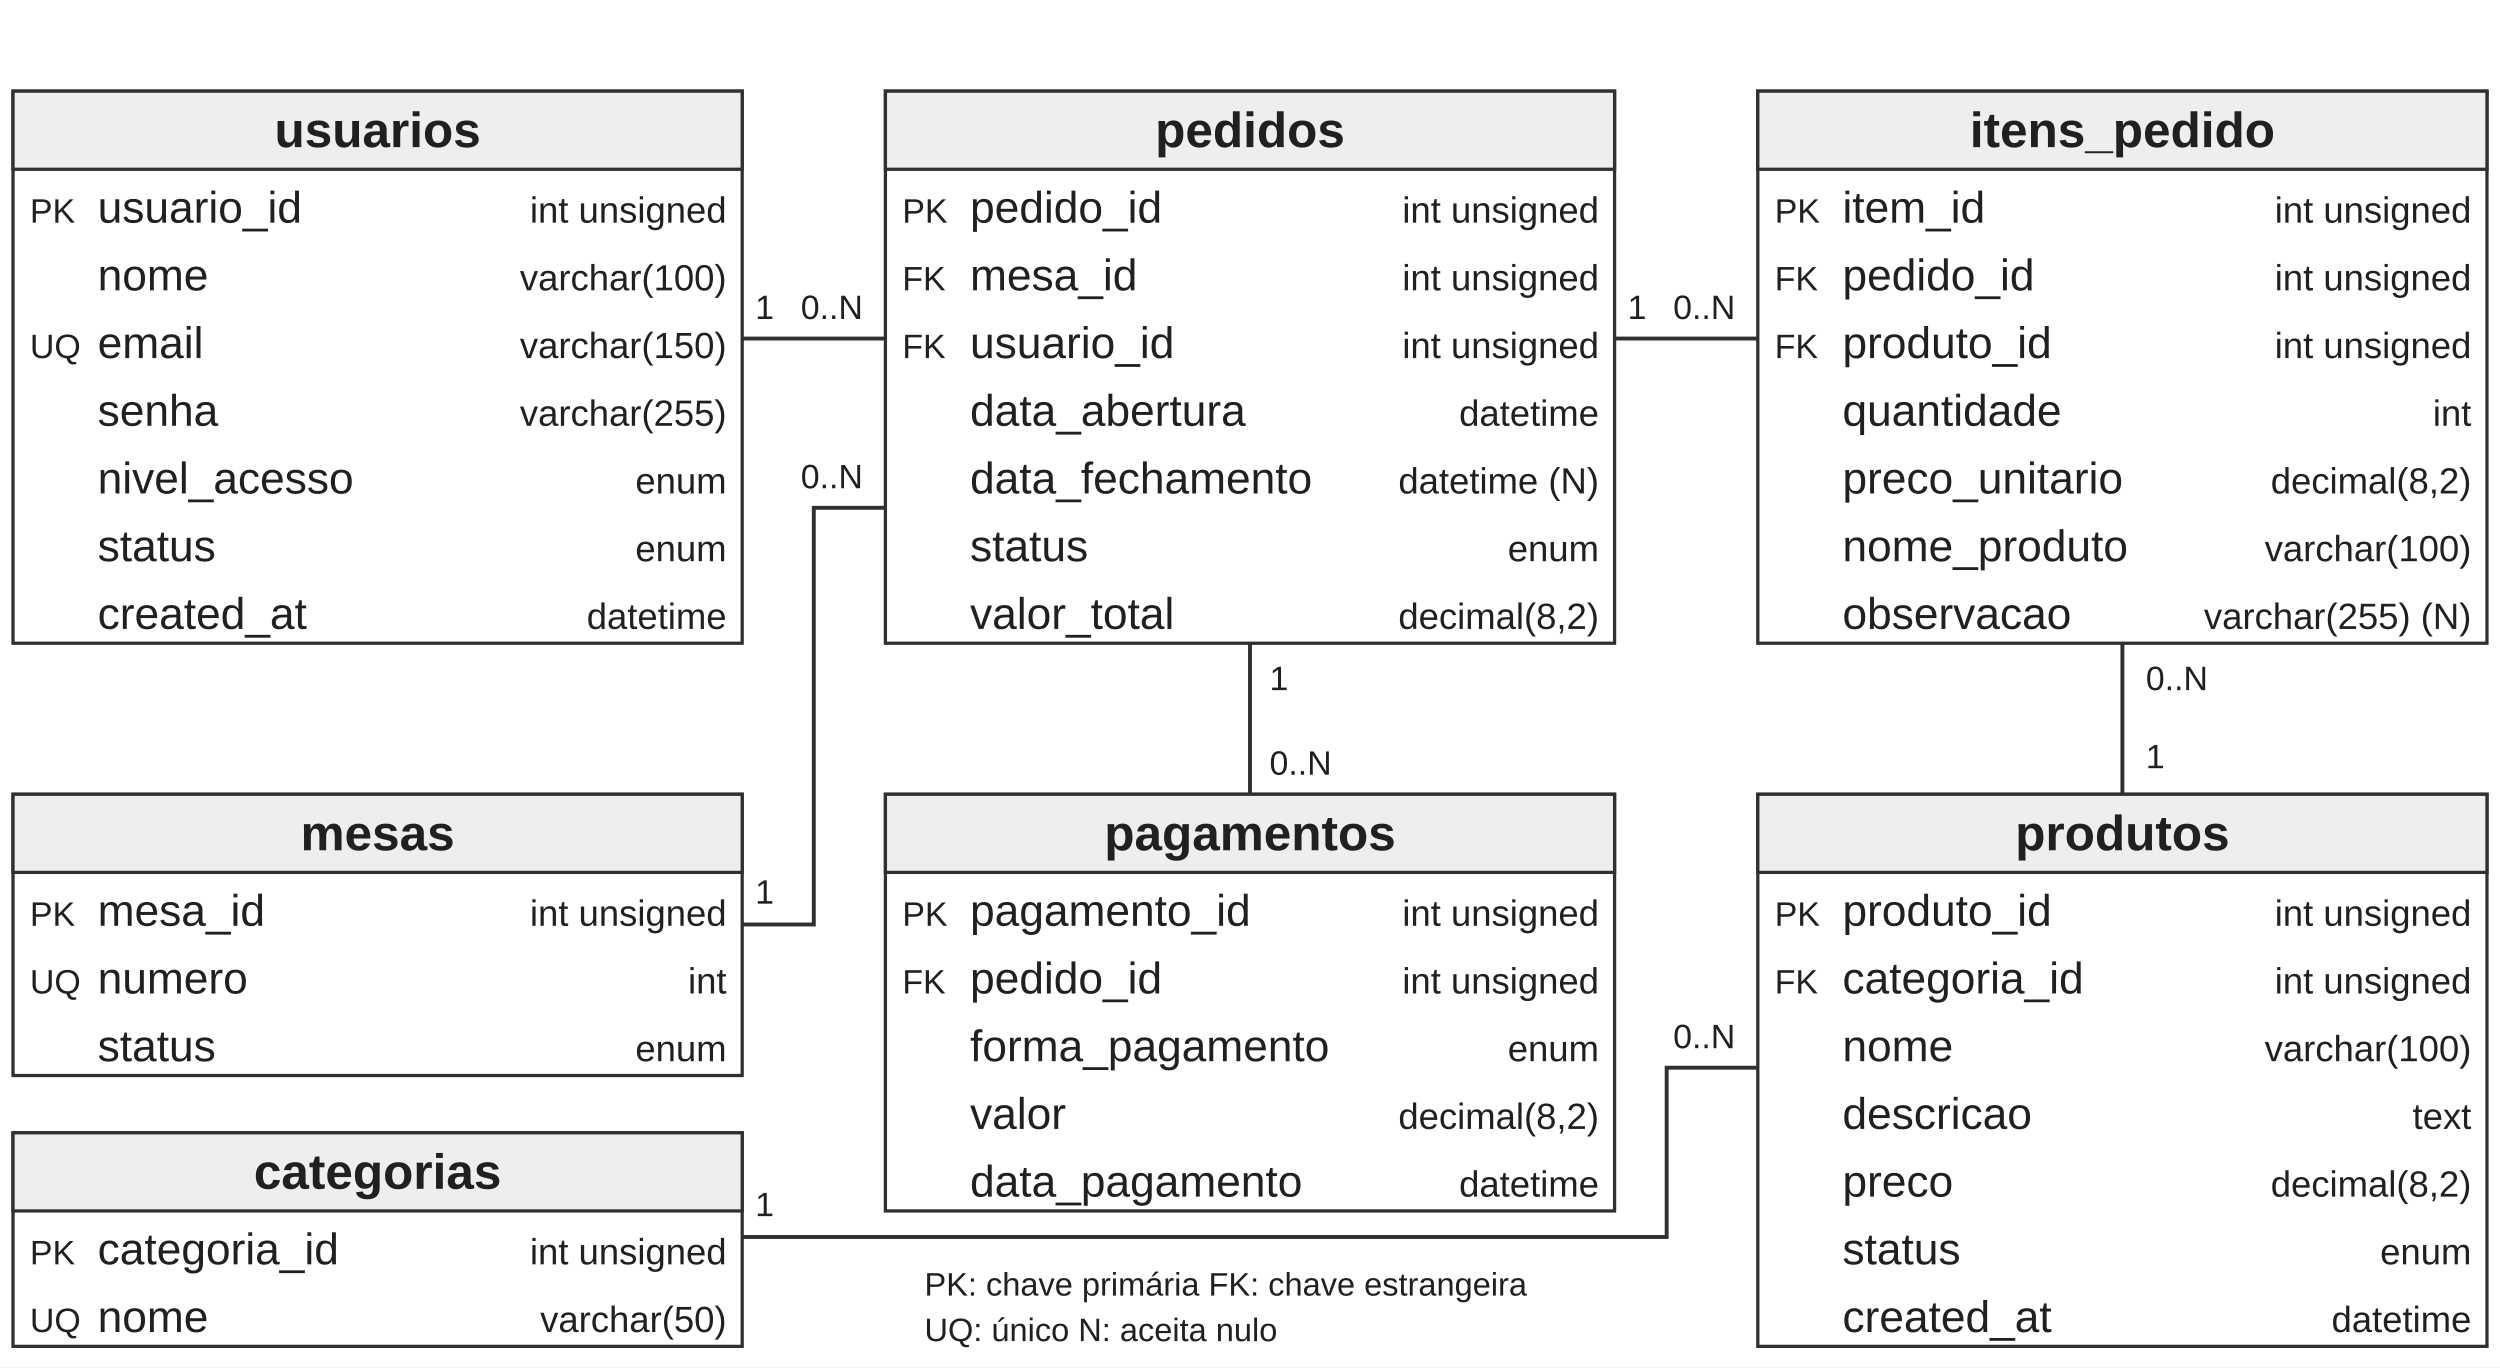
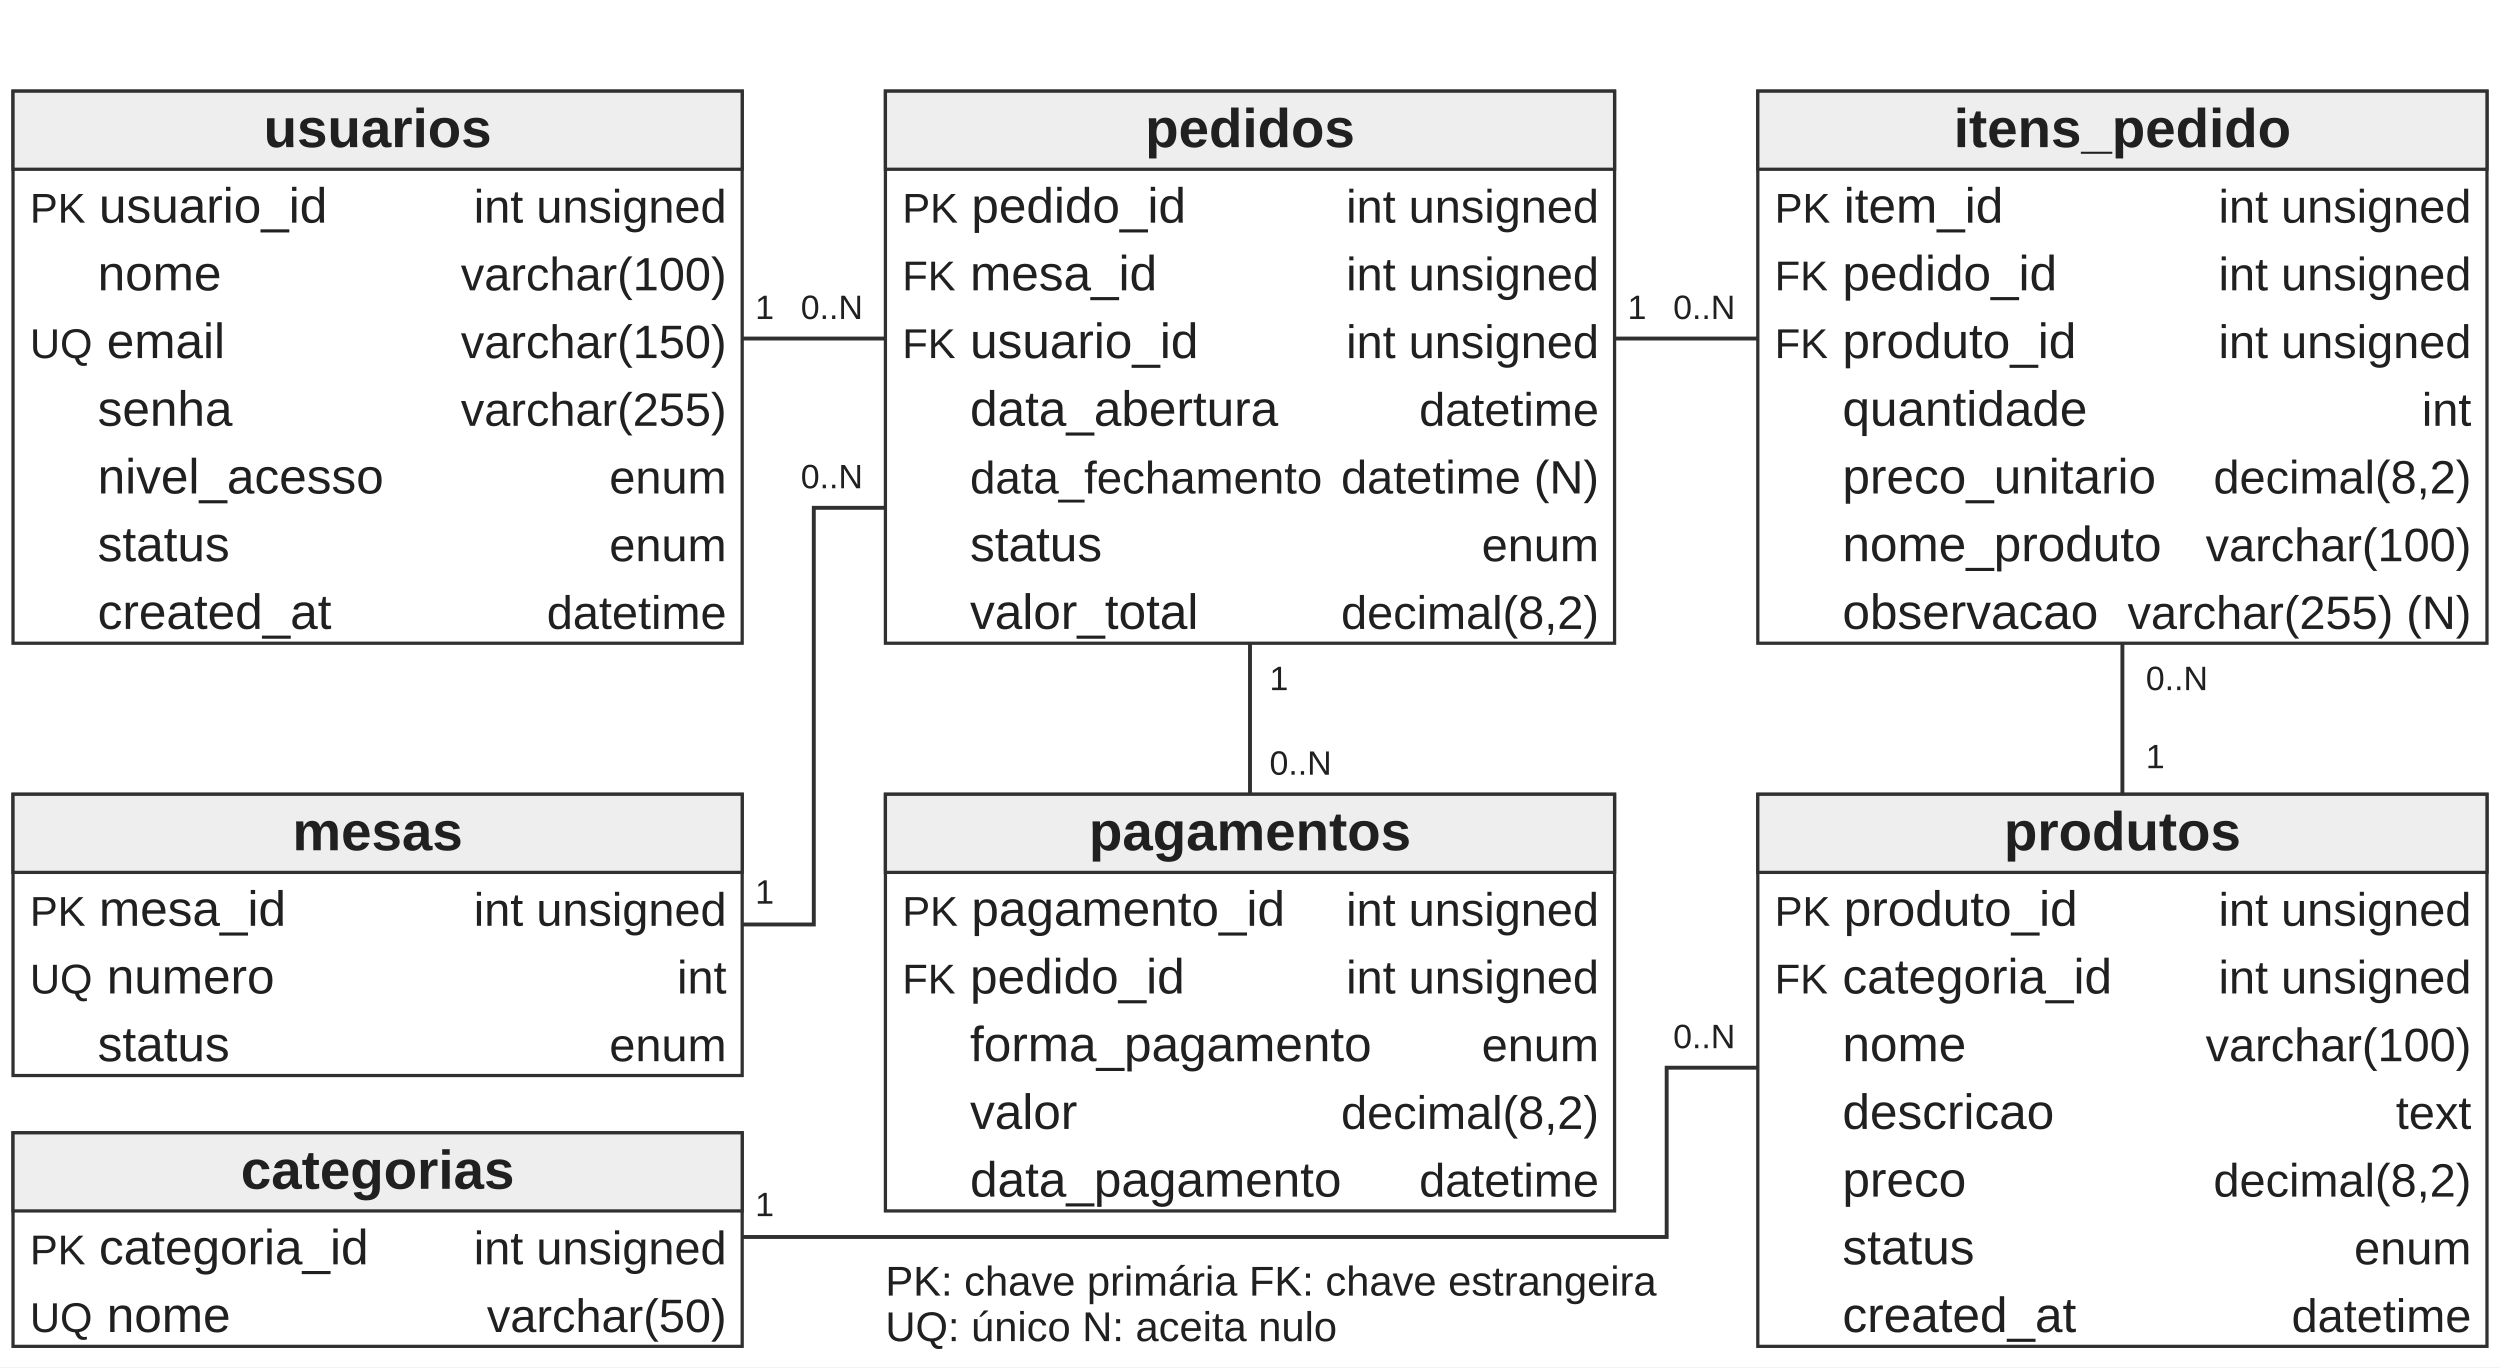
<svg xmlns="http://www.w3.org/2000/svg" width="1920" height="1050" viewBox="0 0 1920 1050">
  <rect width="100%" height="100%" fill="white" />
  <rect x="10" y="70" width="560" height="424" rx="0" fill="white" stroke="#303030" stroke-width="2.5" />
  <rect x="10" y="70" width="560" height="60" rx="0" fill="#eeeeee" stroke="#303030" stroke-width="2.5" />
-   <text x="290.0" y="113" font-family="Arial, sans-serif" font-size="38" text-anchor="middle" font-weight="bold" fill="#202020">usuarios</text>
-   <text x="23" y="171" font-family="Arial, sans-serif" font-size="26" text-anchor="start" font-weight="normal" fill="#202020">PK</text>
-   <text x="75" y="171" font-family="Arial, sans-serif" font-size="34" text-anchor="start" font-weight="normal" fill="#202020">usuario_id</text>
-   <text x="558" y="171" font-family="Arial, sans-serif" font-size="28" text-anchor="end" font-weight="normal" fill="#202020">int unsigned</text>
+   <text x="290.0" y="113" font-family="Arial, sans-serif" font-size="42" text-anchor="middle" font-weight="bold" fill="#202020">usuarios</text>
+   <text x="23" y="171" font-family="Arial, sans-serif" font-size="32" text-anchor="start" font-weight="normal" fill="#202020">PK</text>
+   <text x="76" y="171" font-family="Arial, sans-serif" font-size="38" text-anchor="start" font-weight="normal" fill="#202020">usuario_id</text>
+   <text x="558" y="171" font-family="Arial, sans-serif" font-size="36" text-anchor="end" font-weight="normal" fill="#202020">int unsigned</text>
  <text x="23" y="223" font-family="Arial, sans-serif" font-size="26" text-anchor="start" font-weight="normal" fill="#202020" />
-   <text x="75" y="223" font-family="Arial, sans-serif" font-size="34" text-anchor="start" font-weight="normal" fill="#202020">nome</text>
-   <text x="558" y="223" font-family="Arial, sans-serif" font-size="28" text-anchor="end" font-weight="normal" fill="#202020">varchar(100)</text>
-   <text x="23" y="275" font-family="Arial, sans-serif" font-size="26" text-anchor="start" font-weight="normal" fill="#202020">UQ</text>
-   <text x="75" y="275" font-family="Arial, sans-serif" font-size="34" text-anchor="start" font-weight="normal" fill="#202020">email</text>
-   <text x="558" y="275" font-family="Arial, sans-serif" font-size="28" text-anchor="end" font-weight="normal" fill="#202020">varchar(150)</text>
+   <text x="75" y="223" font-family="Arial, sans-serif" font-size="38" text-anchor="start" font-weight="normal" fill="#202020">nome</text>
+   <text x="558" y="223" font-family="Arial, sans-serif" font-size="36" text-anchor="end" font-weight="normal" fill="#202020">varchar(100)</text>
+   <text x="23" y="275" font-family="Arial, sans-serif" font-size="32" text-anchor="start" font-weight="normal" fill="#202020">UQ</text>
+   <text x="82" y="275" font-family="Arial, sans-serif" font-size="38" text-anchor="start" font-weight="normal" fill="#202020">email</text>
+   <text x="558" y="275" font-family="Arial, sans-serif" font-size="36" text-anchor="end" font-weight="normal" fill="#202020">varchar(150)</text>
  <text x="23" y="327" font-family="Arial, sans-serif" font-size="26" text-anchor="start" font-weight="normal" fill="#202020" />
-   <text x="75" y="327" font-family="Arial, sans-serif" font-size="34" text-anchor="start" font-weight="normal" fill="#202020">senha</text>
-   <text x="558" y="327" font-family="Arial, sans-serif" font-size="28" text-anchor="end" font-weight="normal" fill="#202020">varchar(255)</text>
+   <text x="75" y="327" font-family="Arial, sans-serif" font-size="38" text-anchor="start" font-weight="normal" fill="#202020">senha</text>
+   <text x="558" y="327" font-family="Arial, sans-serif" font-size="36" text-anchor="end" font-weight="normal" fill="#202020">varchar(255)</text>
  <text x="23" y="379" font-family="Arial, sans-serif" font-size="26" text-anchor="start" font-weight="normal" fill="#202020" />
-   <text x="75" y="379" font-family="Arial, sans-serif" font-size="34" text-anchor="start" font-weight="normal" fill="#202020">nivel_acesso</text>
-   <text x="558" y="379" font-family="Arial, sans-serif" font-size="28" text-anchor="end" font-weight="normal" fill="#202020">enum</text>
+   <text x="75" y="379" font-family="Arial, sans-serif" font-size="38" text-anchor="start" font-weight="normal" fill="#202020">nivel_acesso</text>
+   <text x="558" y="379" font-family="Arial, sans-serif" font-size="36" text-anchor="end" font-weight="normal" fill="#202020">enum</text>
  <text x="23" y="431" font-family="Arial, sans-serif" font-size="26" text-anchor="start" font-weight="normal" fill="#202020" />
-   <text x="75" y="431" font-family="Arial, sans-serif" font-size="34" text-anchor="start" font-weight="normal" fill="#202020">status</text>
-   <text x="558" y="431" font-family="Arial, sans-serif" font-size="28" text-anchor="end" font-weight="normal" fill="#202020">enum</text>
+   <text x="75" y="431" font-family="Arial, sans-serif" font-size="38" text-anchor="start" font-weight="normal" fill="#202020">status</text>
+   <text x="558" y="431" font-family="Arial, sans-serif" font-size="36" text-anchor="end" font-weight="normal" fill="#202020">enum</text>
  <text x="23" y="483" font-family="Arial, sans-serif" font-size="26" text-anchor="start" font-weight="normal" fill="#202020" />
-   <text x="75" y="483" font-family="Arial, sans-serif" font-size="34" text-anchor="start" font-weight="normal" fill="#202020">created_at</text>
-   <text x="558" y="483" font-family="Arial, sans-serif" font-size="28" text-anchor="end" font-weight="normal" fill="#202020">datetime</text>
+   <text x="75" y="483" font-family="Arial, sans-serif" font-size="38" text-anchor="start" font-weight="normal" fill="#202020">created_at</text>
+   <text x="558" y="483" font-family="Arial, sans-serif" font-size="36" text-anchor="end" font-weight="normal" fill="#202020">datetime</text>
  <rect x="680" y="70" width="560" height="424" rx="0" fill="white" stroke="#303030" stroke-width="2.5" />
  <rect x="680" y="70" width="560" height="60" rx="0" fill="#eeeeee" stroke="#303030" stroke-width="2.5" />
-   <text x="960.0" y="113" font-family="Arial, sans-serif" font-size="38" text-anchor="middle" font-weight="bold" fill="#202020">pedidos</text>
-   <text x="693" y="171" font-family="Arial, sans-serif" font-size="26" text-anchor="start" font-weight="normal" fill="#202020">PK</text>
-   <text x="745" y="171" font-family="Arial, sans-serif" font-size="34" text-anchor="start" font-weight="normal" fill="#202020">pedido_id</text>
-   <text x="1228" y="171" font-family="Arial, sans-serif" font-size="28" text-anchor="end" font-weight="normal" fill="#202020">int unsigned</text>
-   <text x="693" y="223" font-family="Arial, sans-serif" font-size="26" text-anchor="start" font-weight="normal" fill="#202020">FK</text>
-   <text x="745" y="223" font-family="Arial, sans-serif" font-size="34" text-anchor="start" font-weight="normal" fill="#202020">mesa_id</text>
-   <text x="1228" y="223" font-family="Arial, sans-serif" font-size="28" text-anchor="end" font-weight="normal" fill="#202020">int unsigned</text>
-   <text x="693" y="275" font-family="Arial, sans-serif" font-size="26" text-anchor="start" font-weight="normal" fill="#202020">FK</text>
-   <text x="745" y="275" font-family="Arial, sans-serif" font-size="34" text-anchor="start" font-weight="normal" fill="#202020">usuario_id</text>
-   <text x="1228" y="275" font-family="Arial, sans-serif" font-size="28" text-anchor="end" font-weight="normal" fill="#202020">int unsigned</text>
+   <text x="960.0" y="113" font-family="Arial, sans-serif" font-size="42" text-anchor="middle" font-weight="bold" fill="#202020">pedidos</text>
+   <text x="693" y="171" font-family="Arial, sans-serif" font-size="32" text-anchor="start" font-weight="normal" fill="#202020">PK</text>
+   <text x="746" y="171" font-family="Arial, sans-serif" font-size="38" text-anchor="start" font-weight="normal" fill="#202020">pedido_id</text>
+   <text x="1228" y="171" font-family="Arial, sans-serif" font-size="36" text-anchor="end" font-weight="normal" fill="#202020">int unsigned</text>
+   <text x="693" y="223" font-family="Arial, sans-serif" font-size="32" text-anchor="start" font-weight="normal" fill="#202020">FK</text>
+   <text x="745" y="223" font-family="Arial, sans-serif" font-size="38" text-anchor="start" font-weight="normal" fill="#202020">mesa_id</text>
+   <text x="1228" y="223" font-family="Arial, sans-serif" font-size="36" text-anchor="end" font-weight="normal" fill="#202020">int unsigned</text>
+   <text x="693" y="275" font-family="Arial, sans-serif" font-size="32" text-anchor="start" font-weight="normal" fill="#202020">FK</text>
+   <text x="745" y="275" font-family="Arial, sans-serif" font-size="38" text-anchor="start" font-weight="normal" fill="#202020">usuario_id</text>
+   <text x="1228" y="275" font-family="Arial, sans-serif" font-size="36" text-anchor="end" font-weight="normal" fill="#202020">int unsigned</text>
  <text x="693" y="327" font-family="Arial, sans-serif" font-size="26" text-anchor="start" font-weight="normal" fill="#202020" />
-   <text x="745" y="327" font-family="Arial, sans-serif" font-size="34" text-anchor="start" font-weight="normal" fill="#202020">data_abertura</text>
-   <text x="1228" y="327" font-family="Arial, sans-serif" font-size="28" text-anchor="end" font-weight="normal" fill="#202020">datetime</text>
+   <text x="745" y="327" font-family="Arial, sans-serif" font-size="38" text-anchor="start" font-weight="normal" fill="#202020">data_abertura</text>
+   <text x="1228" y="327" font-family="Arial, sans-serif" font-size="36" text-anchor="end" font-weight="normal" fill="#202020">datetime</text>
  <text x="693" y="379" font-family="Arial, sans-serif" font-size="26" text-anchor="start" font-weight="normal" fill="#202020" />
-   <text x="745" y="379" font-family="Arial, sans-serif" font-size="34" text-anchor="start" font-weight="normal" fill="#202020">data_fechamento</text>
-   <text x="1228" y="379" font-family="Arial, sans-serif" font-size="28" text-anchor="end" font-weight="normal" fill="#202020">datetime (N)</text>
+   <text x="745" y="379" font-family="Arial, sans-serif" font-size="35" text-anchor="start" font-weight="normal" fill="#202020">data_fechamento</text>
+   <text x="1228" y="379" font-family="Arial, sans-serif" font-size="36" text-anchor="end" font-weight="normal" fill="#202020">datetime (N)</text>
  <text x="693" y="431" font-family="Arial, sans-serif" font-size="26" text-anchor="start" font-weight="normal" fill="#202020" />
-   <text x="745" y="431" font-family="Arial, sans-serif" font-size="34" text-anchor="start" font-weight="normal" fill="#202020">status</text>
-   <text x="1228" y="431" font-family="Arial, sans-serif" font-size="28" text-anchor="end" font-weight="normal" fill="#202020">enum</text>
+   <text x="745" y="431" font-family="Arial, sans-serif" font-size="38" text-anchor="start" font-weight="normal" fill="#202020">status</text>
+   <text x="1228" y="431" font-family="Arial, sans-serif" font-size="36" text-anchor="end" font-weight="normal" fill="#202020">enum</text>
  <text x="693" y="483" font-family="Arial, sans-serif" font-size="26" text-anchor="start" font-weight="normal" fill="#202020" />
-   <text x="745" y="483" font-family="Arial, sans-serif" font-size="34" text-anchor="start" font-weight="normal" fill="#202020">valor_total</text>
-   <text x="1228" y="483" font-family="Arial, sans-serif" font-size="28" text-anchor="end" font-weight="normal" fill="#202020">decimal(8,2)</text>
+   <text x="745" y="483" font-family="Arial, sans-serif" font-size="38" text-anchor="start" font-weight="normal" fill="#202020">valor_total</text>
+   <text x="1228" y="483" font-family="Arial, sans-serif" font-size="36" text-anchor="end" font-weight="normal" fill="#202020">decimal(8,2)</text>
  <rect x="1350" y="70" width="560" height="424" rx="0" fill="white" stroke="#303030" stroke-width="2.5" />
  <rect x="1350" y="70" width="560" height="60" rx="0" fill="#eeeeee" stroke="#303030" stroke-width="2.5" />
-   <text x="1630.0" y="113" font-family="Arial, sans-serif" font-size="38" text-anchor="middle" font-weight="bold" fill="#202020">itens_pedido</text>
-   <text x="1363" y="171" font-family="Arial, sans-serif" font-size="26" text-anchor="start" font-weight="normal" fill="#202020">PK</text>
-   <text x="1415" y="171" font-family="Arial, sans-serif" font-size="34" text-anchor="start" font-weight="normal" fill="#202020">item_id</text>
-   <text x="1898" y="171" font-family="Arial, sans-serif" font-size="28" text-anchor="end" font-weight="normal" fill="#202020">int unsigned</text>
-   <text x="1363" y="223" font-family="Arial, sans-serif" font-size="26" text-anchor="start" font-weight="normal" fill="#202020">FK</text>
-   <text x="1415" y="223" font-family="Arial, sans-serif" font-size="34" text-anchor="start" font-weight="normal" fill="#202020">pedido_id</text>
-   <text x="1898" y="223" font-family="Arial, sans-serif" font-size="28" text-anchor="end" font-weight="normal" fill="#202020">int unsigned</text>
-   <text x="1363" y="275" font-family="Arial, sans-serif" font-size="26" text-anchor="start" font-weight="normal" fill="#202020">FK</text>
-   <text x="1415" y="275" font-family="Arial, sans-serif" font-size="34" text-anchor="start" font-weight="normal" fill="#202020">produto_id</text>
-   <text x="1898" y="275" font-family="Arial, sans-serif" font-size="28" text-anchor="end" font-weight="normal" fill="#202020">int unsigned</text>
+   <text x="1630.0" y="113" font-family="Arial, sans-serif" font-size="42" text-anchor="middle" font-weight="bold" fill="#202020">itens_pedido</text>
+   <text x="1363" y="171" font-family="Arial, sans-serif" font-size="32" text-anchor="start" font-weight="normal" fill="#202020">PK</text>
+   <text x="1416" y="171" font-family="Arial, sans-serif" font-size="38" text-anchor="start" font-weight="normal" fill="#202020">item_id</text>
+   <text x="1898" y="171" font-family="Arial, sans-serif" font-size="36" text-anchor="end" font-weight="normal" fill="#202020">int unsigned</text>
+   <text x="1363" y="223" font-family="Arial, sans-serif" font-size="32" text-anchor="start" font-weight="normal" fill="#202020">FK</text>
+   <text x="1415" y="223" font-family="Arial, sans-serif" font-size="38" text-anchor="start" font-weight="normal" fill="#202020">pedido_id</text>
+   <text x="1898" y="223" font-family="Arial, sans-serif" font-size="36" text-anchor="end" font-weight="normal" fill="#202020">int unsigned</text>
+   <text x="1363" y="275" font-family="Arial, sans-serif" font-size="32" text-anchor="start" font-weight="normal" fill="#202020">FK</text>
+   <text x="1415" y="275" font-family="Arial, sans-serif" font-size="38" text-anchor="start" font-weight="normal" fill="#202020">produto_id</text>
+   <text x="1898" y="275" font-family="Arial, sans-serif" font-size="36" text-anchor="end" font-weight="normal" fill="#202020">int unsigned</text>
  <text x="1363" y="327" font-family="Arial, sans-serif" font-size="26" text-anchor="start" font-weight="normal" fill="#202020" />
-   <text x="1415" y="327" font-family="Arial, sans-serif" font-size="34" text-anchor="start" font-weight="normal" fill="#202020">quantidade</text>
-   <text x="1898" y="327" font-family="Arial, sans-serif" font-size="28" text-anchor="end" font-weight="normal" fill="#202020">int</text>
+   <text x="1415" y="327" font-family="Arial, sans-serif" font-size="38" text-anchor="start" font-weight="normal" fill="#202020">quantidade</text>
+   <text x="1898" y="327" font-family="Arial, sans-serif" font-size="36" text-anchor="end" font-weight="normal" fill="#202020">int</text>
  <text x="1363" y="379" font-family="Arial, sans-serif" font-size="26" text-anchor="start" font-weight="normal" fill="#202020" />
-   <text x="1415" y="379" font-family="Arial, sans-serif" font-size="34" text-anchor="start" font-weight="normal" fill="#202020">preco_unitario</text>
-   <text x="1898" y="379" font-family="Arial, sans-serif" font-size="28" text-anchor="end" font-weight="normal" fill="#202020">decimal(8,2)</text>
+   <text x="1415" y="379" font-family="Arial, sans-serif" font-size="38" text-anchor="start" font-weight="normal" fill="#202020">preco_unitario</text>
+   <text x="1898" y="379" font-family="Arial, sans-serif" font-size="36" text-anchor="end" font-weight="normal" fill="#202020">decimal(8,2)</text>
  <text x="1363" y="431" font-family="Arial, sans-serif" font-size="26" text-anchor="start" font-weight="normal" fill="#202020" />
-   <text x="1415" y="431" font-family="Arial, sans-serif" font-size="34" text-anchor="start" font-weight="normal" fill="#202020">nome_produto</text>
-   <text x="1898" y="431" font-family="Arial, sans-serif" font-size="28" text-anchor="end" font-weight="normal" fill="#202020">varchar(100)</text>
+   <text x="1415" y="431" font-family="Arial, sans-serif" font-size="38" text-anchor="start" font-weight="normal" fill="#202020">nome_produto</text>
+   <text x="1898" y="431" font-family="Arial, sans-serif" font-size="36" text-anchor="end" font-weight="normal" fill="#202020">varchar(100)</text>
  <text x="1363" y="483" font-family="Arial, sans-serif" font-size="26" text-anchor="start" font-weight="normal" fill="#202020" />
-   <text x="1415" y="483" font-family="Arial, sans-serif" font-size="34" text-anchor="start" font-weight="normal" fill="#202020">observacao</text>
-   <text x="1898" y="483" font-family="Arial, sans-serif" font-size="28" text-anchor="end" font-weight="normal" fill="#202020">varchar(255) (N)</text>
+   <text x="1415" y="483" font-family="Arial, sans-serif" font-size="38" text-anchor="start" font-weight="normal" fill="#202020">observacao</text>
+   <text x="1898" y="483" font-family="Arial, sans-serif" font-size="36" text-anchor="end" font-weight="normal" fill="#202020">varchar(255) (N)</text>
  <rect x="10" y="610" width="560" height="216" rx="0" fill="white" stroke="#303030" stroke-width="2.5" />
  <rect x="10" y="610" width="560" height="60" rx="0" fill="#eeeeee" stroke="#303030" stroke-width="2.5" />
-   <text x="290.0" y="653" font-family="Arial, sans-serif" font-size="38" text-anchor="middle" font-weight="bold" fill="#202020">mesas</text>
-   <text x="23" y="711" font-family="Arial, sans-serif" font-size="26" text-anchor="start" font-weight="normal" fill="#202020">PK</text>
-   <text x="75" y="711" font-family="Arial, sans-serif" font-size="34" text-anchor="start" font-weight="normal" fill="#202020">mesa_id</text>
-   <text x="558" y="711" font-family="Arial, sans-serif" font-size="28" text-anchor="end" font-weight="normal" fill="#202020">int unsigned</text>
-   <text x="23" y="763" font-family="Arial, sans-serif" font-size="26" text-anchor="start" font-weight="normal" fill="#202020">UQ</text>
-   <text x="75" y="763" font-family="Arial, sans-serif" font-size="34" text-anchor="start" font-weight="normal" fill="#202020">numero</text>
-   <text x="558" y="763" font-family="Arial, sans-serif" font-size="28" text-anchor="end" font-weight="normal" fill="#202020">int</text>
+   <text x="290.0" y="653" font-family="Arial, sans-serif" font-size="42" text-anchor="middle" font-weight="bold" fill="#202020">mesas</text>
+   <text x="23" y="711" font-family="Arial, sans-serif" font-size="32" text-anchor="start" font-weight="normal" fill="#202020">PK</text>
+   <text x="76" y="711" font-family="Arial, sans-serif" font-size="38" text-anchor="start" font-weight="normal" fill="#202020">mesa_id</text>
+   <text x="558" y="711" font-family="Arial, sans-serif" font-size="36" text-anchor="end" font-weight="normal" fill="#202020">int unsigned</text>
+   <text x="23" y="763" font-family="Arial, sans-serif" font-size="32" text-anchor="start" font-weight="normal" fill="#202020">UQ</text>
+   <text x="82" y="763" font-family="Arial, sans-serif" font-size="38" text-anchor="start" font-weight="normal" fill="#202020">numero</text>
+   <text x="558" y="763" font-family="Arial, sans-serif" font-size="36" text-anchor="end" font-weight="normal" fill="#202020">int</text>
  <text x="23" y="815" font-family="Arial, sans-serif" font-size="26" text-anchor="start" font-weight="normal" fill="#202020" />
-   <text x="75" y="815" font-family="Arial, sans-serif" font-size="34" text-anchor="start" font-weight="normal" fill="#202020">status</text>
-   <text x="558" y="815" font-family="Arial, sans-serif" font-size="28" text-anchor="end" font-weight="normal" fill="#202020">enum</text>
+   <text x="75" y="815" font-family="Arial, sans-serif" font-size="38" text-anchor="start" font-weight="normal" fill="#202020">status</text>
+   <text x="558" y="815" font-family="Arial, sans-serif" font-size="36" text-anchor="end" font-weight="normal" fill="#202020">enum</text>
  <rect x="10" y="870" width="560" height="164" rx="0" fill="white" stroke="#303030" stroke-width="2.5" />
  <rect x="10" y="870" width="560" height="60" rx="0" fill="#eeeeee" stroke="#303030" stroke-width="2.5" />
-   <text x="290.0" y="913" font-family="Arial, sans-serif" font-size="38" text-anchor="middle" font-weight="bold" fill="#202020">categorias</text>
-   <text x="23" y="971" font-family="Arial, sans-serif" font-size="26" text-anchor="start" font-weight="normal" fill="#202020">PK</text>
-   <text x="75" y="971" font-family="Arial, sans-serif" font-size="34" text-anchor="start" font-weight="normal" fill="#202020">categoria_id</text>
-   <text x="558" y="971" font-family="Arial, sans-serif" font-size="28" text-anchor="end" font-weight="normal" fill="#202020">int unsigned</text>
-   <text x="23" y="1023" font-family="Arial, sans-serif" font-size="26" text-anchor="start" font-weight="normal" fill="#202020">UQ</text>
-   <text x="75" y="1023" font-family="Arial, sans-serif" font-size="34" text-anchor="start" font-weight="normal" fill="#202020">nome</text>
-   <text x="558" y="1023" font-family="Arial, sans-serif" font-size="28" text-anchor="end" font-weight="normal" fill="#202020">varchar(50)</text>
+   <text x="290.0" y="913" font-family="Arial, sans-serif" font-size="42" text-anchor="middle" font-weight="bold" fill="#202020">categorias</text>
+   <text x="23" y="971" font-family="Arial, sans-serif" font-size="32" text-anchor="start" font-weight="normal" fill="#202020">PK</text>
+   <text x="76" y="971" font-family="Arial, sans-serif" font-size="38" text-anchor="start" font-weight="normal" fill="#202020">categoria_id</text>
+   <text x="558" y="971" font-family="Arial, sans-serif" font-size="36" text-anchor="end" font-weight="normal" fill="#202020">int unsigned</text>
+   <text x="23" y="1023" font-family="Arial, sans-serif" font-size="32" text-anchor="start" font-weight="normal" fill="#202020">UQ</text>
+   <text x="82" y="1023" font-family="Arial, sans-serif" font-size="38" text-anchor="start" font-weight="normal" fill="#202020">nome</text>
+   <text x="558" y="1023" font-family="Arial, sans-serif" font-size="36" text-anchor="end" font-weight="normal" fill="#202020">varchar(50)</text>
  <rect x="680" y="610" width="560" height="320" rx="0" fill="white" stroke="#303030" stroke-width="2.5" />
  <rect x="680" y="610" width="560" height="60" rx="0" fill="#eeeeee" stroke="#303030" stroke-width="2.5" />
-   <text x="960.0" y="653" font-family="Arial, sans-serif" font-size="38" text-anchor="middle" font-weight="bold" fill="#202020">pagamentos</text>
-   <text x="693" y="711" font-family="Arial, sans-serif" font-size="26" text-anchor="start" font-weight="normal" fill="#202020">PK</text>
-   <text x="745" y="711" font-family="Arial, sans-serif" font-size="34" text-anchor="start" font-weight="normal" fill="#202020">pagamento_id</text>
-   <text x="1228" y="711" font-family="Arial, sans-serif" font-size="28" text-anchor="end" font-weight="normal" fill="#202020">int unsigned</text>
-   <text x="693" y="763" font-family="Arial, sans-serif" font-size="26" text-anchor="start" font-weight="normal" fill="#202020">FK</text>
-   <text x="745" y="763" font-family="Arial, sans-serif" font-size="34" text-anchor="start" font-weight="normal" fill="#202020">pedido_id</text>
-   <text x="1228" y="763" font-family="Arial, sans-serif" font-size="28" text-anchor="end" font-weight="normal" fill="#202020">int unsigned</text>
+   <text x="960.0" y="653" font-family="Arial, sans-serif" font-size="42" text-anchor="middle" font-weight="bold" fill="#202020">pagamentos</text>
+   <text x="693" y="711" font-family="Arial, sans-serif" font-size="32" text-anchor="start" font-weight="normal" fill="#202020">PK</text>
+   <text x="746" y="711" font-family="Arial, sans-serif" font-size="38" text-anchor="start" font-weight="normal" fill="#202020">pagamento_id</text>
+   <text x="1228" y="711" font-family="Arial, sans-serif" font-size="36" text-anchor="end" font-weight="normal" fill="#202020">int unsigned</text>
+   <text x="693" y="763" font-family="Arial, sans-serif" font-size="32" text-anchor="start" font-weight="normal" fill="#202020">FK</text>
+   <text x="745" y="763" font-family="Arial, sans-serif" font-size="38" text-anchor="start" font-weight="normal" fill="#202020">pedido_id</text>
+   <text x="1228" y="763" font-family="Arial, sans-serif" font-size="36" text-anchor="end" font-weight="normal" fill="#202020">int unsigned</text>
  <text x="693" y="815" font-family="Arial, sans-serif" font-size="26" text-anchor="start" font-weight="normal" fill="#202020" />
-   <text x="745" y="815" font-family="Arial, sans-serif" font-size="34" text-anchor="start" font-weight="normal" fill="#202020">forma_pagamento</text>
-   <text x="1228" y="815" font-family="Arial, sans-serif" font-size="28" text-anchor="end" font-weight="normal" fill="#202020">enum</text>
+   <text x="745" y="815" font-family="Arial, sans-serif" font-size="38" text-anchor="start" font-weight="normal" fill="#202020">forma_pagamento</text>
+   <text x="1228" y="815" font-family="Arial, sans-serif" font-size="36" text-anchor="end" font-weight="normal" fill="#202020">enum</text>
  <text x="693" y="867" font-family="Arial, sans-serif" font-size="26" text-anchor="start" font-weight="normal" fill="#202020" />
-   <text x="745" y="867" font-family="Arial, sans-serif" font-size="34" text-anchor="start" font-weight="normal" fill="#202020">valor</text>
-   <text x="1228" y="867" font-family="Arial, sans-serif" font-size="28" text-anchor="end" font-weight="normal" fill="#202020">decimal(8,2)</text>
+   <text x="745" y="867" font-family="Arial, sans-serif" font-size="38" text-anchor="start" font-weight="normal" fill="#202020">valor</text>
+   <text x="1228" y="867" font-family="Arial, sans-serif" font-size="36" text-anchor="end" font-weight="normal" fill="#202020">decimal(8,2)</text>
  <text x="693" y="919" font-family="Arial, sans-serif" font-size="26" text-anchor="start" font-weight="normal" fill="#202020" />
-   <text x="745" y="919" font-family="Arial, sans-serif" font-size="34" text-anchor="start" font-weight="normal" fill="#202020">data_pagamento</text>
-   <text x="1228" y="919" font-family="Arial, sans-serif" font-size="28" text-anchor="end" font-weight="normal" fill="#202020">datetime</text>
+   <text x="745" y="919" font-family="Arial, sans-serif" font-size="38" text-anchor="start" font-weight="normal" fill="#202020">data_pagamento</text>
+   <text x="1228" y="919" font-family="Arial, sans-serif" font-size="36" text-anchor="end" font-weight="normal" fill="#202020">datetime</text>
  <rect x="1350" y="610" width="560" height="424" rx="0" fill="white" stroke="#303030" stroke-width="2.5" />
  <rect x="1350" y="610" width="560" height="60" rx="0" fill="#eeeeee" stroke="#303030" stroke-width="2.5" />
-   <text x="1630.0" y="653" font-family="Arial, sans-serif" font-size="38" text-anchor="middle" font-weight="bold" fill="#202020">produtos</text>
-   <text x="1363" y="711" font-family="Arial, sans-serif" font-size="26" text-anchor="start" font-weight="normal" fill="#202020">PK</text>
-   <text x="1415" y="711" font-family="Arial, sans-serif" font-size="34" text-anchor="start" font-weight="normal" fill="#202020">produto_id</text>
-   <text x="1898" y="711" font-family="Arial, sans-serif" font-size="28" text-anchor="end" font-weight="normal" fill="#202020">int unsigned</text>
-   <text x="1363" y="763" font-family="Arial, sans-serif" font-size="26" text-anchor="start" font-weight="normal" fill="#202020">FK</text>
-   <text x="1415" y="763" font-family="Arial, sans-serif" font-size="34" text-anchor="start" font-weight="normal" fill="#202020">categoria_id</text>
-   <text x="1898" y="763" font-family="Arial, sans-serif" font-size="28" text-anchor="end" font-weight="normal" fill="#202020">int unsigned</text>
+   <text x="1630.0" y="653" font-family="Arial, sans-serif" font-size="42" text-anchor="middle" font-weight="bold" fill="#202020">produtos</text>
+   <text x="1363" y="711" font-family="Arial, sans-serif" font-size="32" text-anchor="start" font-weight="normal" fill="#202020">PK</text>
+   <text x="1416" y="711" font-family="Arial, sans-serif" font-size="38" text-anchor="start" font-weight="normal" fill="#202020">produto_id</text>
+   <text x="1898" y="711" font-family="Arial, sans-serif" font-size="36" text-anchor="end" font-weight="normal" fill="#202020">int unsigned</text>
+   <text x="1363" y="763" font-family="Arial, sans-serif" font-size="32" text-anchor="start" font-weight="normal" fill="#202020">FK</text>
+   <text x="1415" y="763" font-family="Arial, sans-serif" font-size="38" text-anchor="start" font-weight="normal" fill="#202020">categoria_id</text>
+   <text x="1898" y="763" font-family="Arial, sans-serif" font-size="36" text-anchor="end" font-weight="normal" fill="#202020">int unsigned</text>
  <text x="1363" y="815" font-family="Arial, sans-serif" font-size="26" text-anchor="start" font-weight="normal" fill="#202020" />
-   <text x="1415" y="815" font-family="Arial, sans-serif" font-size="34" text-anchor="start" font-weight="normal" fill="#202020">nome</text>
-   <text x="1898" y="815" font-family="Arial, sans-serif" font-size="28" text-anchor="end" font-weight="normal" fill="#202020">varchar(100)</text>
+   <text x="1415" y="815" font-family="Arial, sans-serif" font-size="38" text-anchor="start" font-weight="normal" fill="#202020">nome</text>
+   <text x="1898" y="815" font-family="Arial, sans-serif" font-size="36" text-anchor="end" font-weight="normal" fill="#202020">varchar(100)</text>
  <text x="1363" y="867" font-family="Arial, sans-serif" font-size="26" text-anchor="start" font-weight="normal" fill="#202020" />
-   <text x="1415" y="867" font-family="Arial, sans-serif" font-size="34" text-anchor="start" font-weight="normal" fill="#202020">descricao</text>
-   <text x="1898" y="867" font-family="Arial, sans-serif" font-size="28" text-anchor="end" font-weight="normal" fill="#202020">text</text>
+   <text x="1415" y="867" font-family="Arial, sans-serif" font-size="38" text-anchor="start" font-weight="normal" fill="#202020">descricao</text>
+   <text x="1898" y="867" font-family="Arial, sans-serif" font-size="36" text-anchor="end" font-weight="normal" fill="#202020">text</text>
  <text x="1363" y="919" font-family="Arial, sans-serif" font-size="26" text-anchor="start" font-weight="normal" fill="#202020" />
-   <text x="1415" y="919" font-family="Arial, sans-serif" font-size="34" text-anchor="start" font-weight="normal" fill="#202020">preco</text>
-   <text x="1898" y="919" font-family="Arial, sans-serif" font-size="28" text-anchor="end" font-weight="normal" fill="#202020">decimal(8,2)</text>
+   <text x="1415" y="919" font-family="Arial, sans-serif" font-size="38" text-anchor="start" font-weight="normal" fill="#202020">preco</text>
+   <text x="1898" y="919" font-family="Arial, sans-serif" font-size="36" text-anchor="end" font-weight="normal" fill="#202020">decimal(8,2)</text>
  <text x="1363" y="971" font-family="Arial, sans-serif" font-size="26" text-anchor="start" font-weight="normal" fill="#202020" />
-   <text x="1415" y="971" font-family="Arial, sans-serif" font-size="34" text-anchor="start" font-weight="normal" fill="#202020">status</text>
-   <text x="1898" y="971" font-family="Arial, sans-serif" font-size="28" text-anchor="end" font-weight="normal" fill="#202020">enum</text>
+   <text x="1415" y="971" font-family="Arial, sans-serif" font-size="38" text-anchor="start" font-weight="normal" fill="#202020">status</text>
+   <text x="1898" y="971" font-family="Arial, sans-serif" font-size="36" text-anchor="end" font-weight="normal" fill="#202020">enum</text>
  <text x="1363" y="1023" font-family="Arial, sans-serif" font-size="26" text-anchor="start" font-weight="normal" fill="#202020" />
-   <text x="1415" y="1023" font-family="Arial, sans-serif" font-size="34" text-anchor="start" font-weight="normal" fill="#202020">created_at</text>
-   <text x="1898" y="1023" font-family="Arial, sans-serif" font-size="28" text-anchor="end" font-weight="normal" fill="#202020">datetime</text>
+   <text x="1415" y="1023" font-family="Arial, sans-serif" font-size="38" text-anchor="start" font-weight="normal" fill="#202020">created_at</text>
+   <text x="1898" y="1023" font-family="Arial, sans-serif" font-size="36" text-anchor="end" font-weight="normal" fill="#202020">datetime</text>
  <path d="M570,260 L680,260" fill="none" stroke="#303030" stroke-width="3" />
  <text x="580" y="245" font-family="Arial, sans-serif" font-size="26" text-anchor="start" font-weight="normal" fill="#202020">1</text>
  <text x="615" y="245" font-family="Arial, sans-serif" font-size="26" text-anchor="start" font-weight="normal" fill="#202020">0..N</text>
  <path d="M1240,260 L1350,260" fill="none" stroke="#303030" stroke-width="3" />
  <text x="1250" y="245" font-family="Arial, sans-serif" font-size="26" text-anchor="start" font-weight="normal" fill="#202020">1</text>
  <text x="1285" y="245" font-family="Arial, sans-serif" font-size="26" text-anchor="start" font-weight="normal" fill="#202020">0..N</text>
  <path d="M570,710 L625,710 L625,390 L680,390" fill="none" stroke="#303030" stroke-width="3" />
  <text x="580" y="694" font-family="Arial, sans-serif" font-size="26" text-anchor="start" font-weight="normal" fill="#202020">1</text>
  <text x="615" y="375" font-family="Arial, sans-serif" font-size="26" text-anchor="start" font-weight="normal" fill="#202020">0..N</text>
  <path d="M960,494 L960,610" fill="none" stroke="#303030" stroke-width="3" />
  <text x="975" y="530" font-family="Arial, sans-serif" font-size="26" text-anchor="start" font-weight="normal" fill="#202020">1</text>
  <text x="975" y="595" font-family="Arial, sans-serif" font-size="26" text-anchor="start" font-weight="normal" fill="#202020">0..N</text>
  <path d="M1630,610 L1630,494" fill="none" stroke="#303030" stroke-width="3" />
  <text x="1648" y="590" font-family="Arial, sans-serif" font-size="26" text-anchor="start" font-weight="normal" fill="#202020">1</text>
  <text x="1648" y="530" font-family="Arial, sans-serif" font-size="26" text-anchor="start" font-weight="normal" fill="#202020">0..N</text>
  <path d="M570,950 L1280,950 L1280,820 L1350,820" fill="none" stroke="#303030" stroke-width="3" />
  <text x="580" y="934" font-family="Arial, sans-serif" font-size="26" text-anchor="start" font-weight="normal" fill="#202020">1</text>
  <text x="1285" y="805" font-family="Arial, sans-serif" font-size="26" text-anchor="start" font-weight="normal" fill="#202020">0..N</text>
-   <text x="710" y="995" font-family="Arial, sans-serif" font-size="25" text-anchor="start" font-weight="normal" fill="#202020">PK: chave primária   FK: chave estrangeira</text>
-   <text x="710" y="1030" font-family="Arial, sans-serif" font-size="25" text-anchor="start" font-weight="normal" fill="#202020">UQ: único   N: aceita nulo</text>
+   <text x="680" y="995" font-family="Arial, sans-serif" font-size="32" text-anchor="start" font-weight="normal" fill="#202020">PK: chave primária   FK: chave estrangeira</text>
+   <text x="680" y="1030" font-family="Arial, sans-serif" font-size="32" text-anchor="start" font-weight="normal" fill="#202020">UQ: único   N: aceita nulo</text>
</svg>
